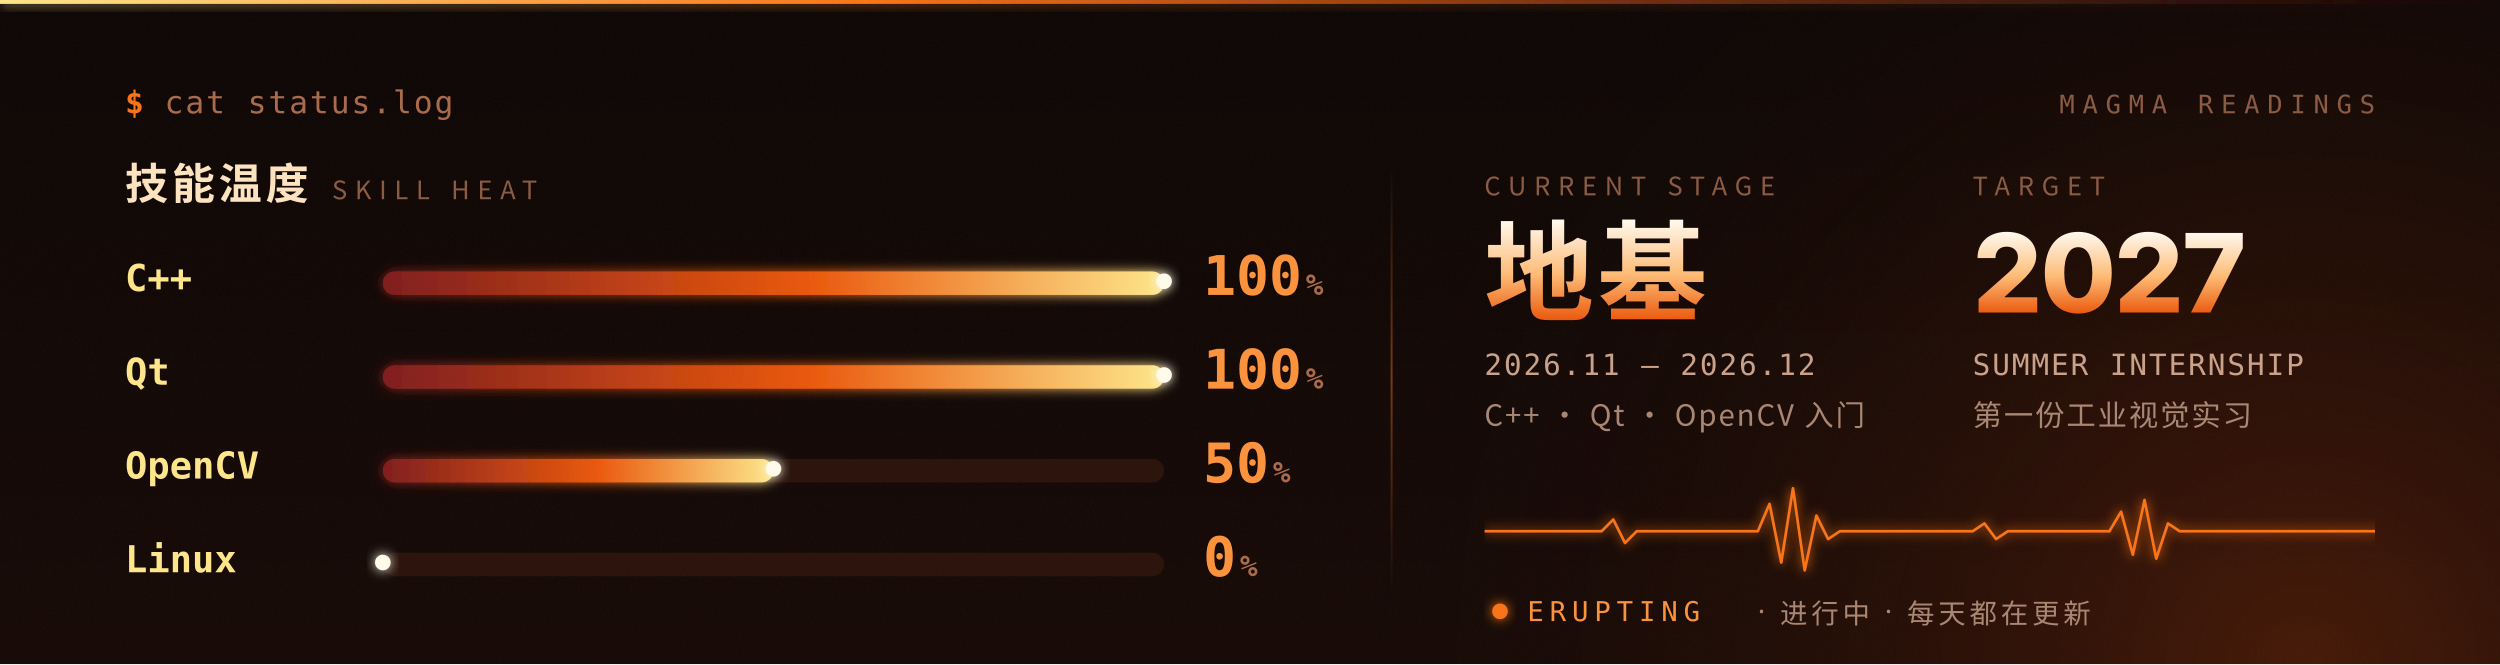
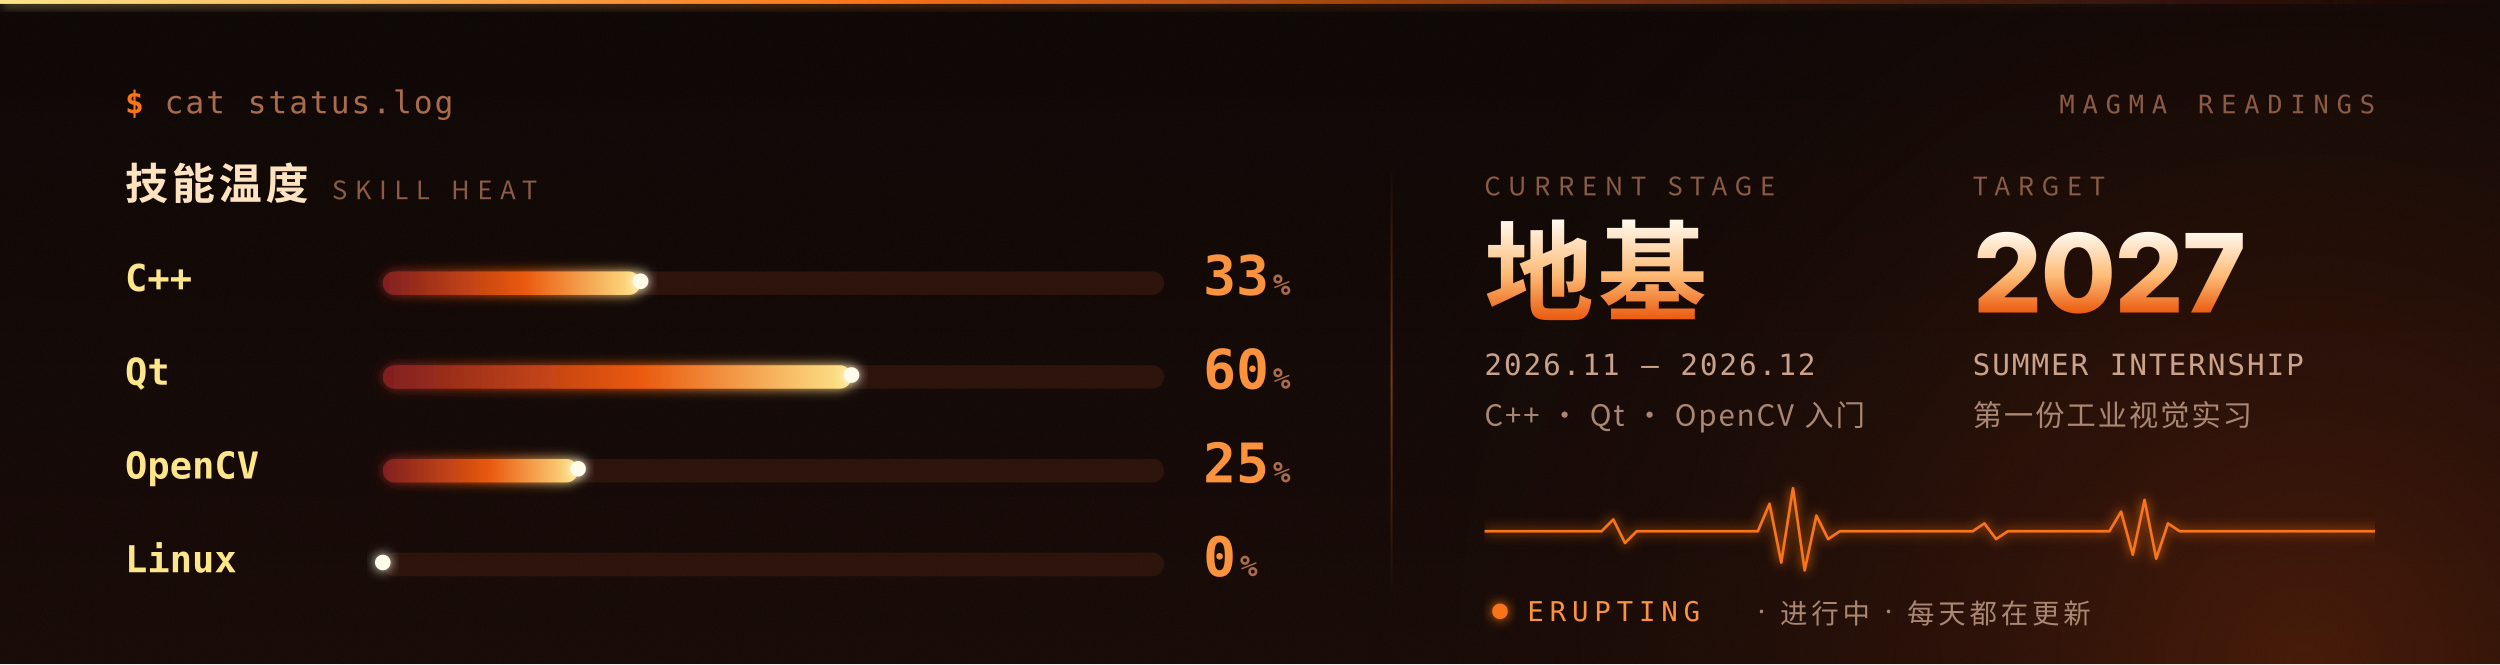
<svg xmlns="http://www.w3.org/2000/svg" viewBox="0 0 1280 340" width="1280" height="340" role="img" aria-label="技能温度与当前状态">
  <defs>
    <linearGradient id="bg" x1="0" y1="0" x2="0" y2="1">
      <stop offset="0%" stop-color="#0c0605" />
      <stop offset="100%" stop-color="#160906" />
    </linearGradient>
    <radialGradient id="warm" cx="1180" cy="340" r="520" gradientUnits="userSpaceOnUse">
      <stop offset="0%" stop-color="#c2410c" stop-opacity="0.28" />
      <stop offset="100%" stop-color="#000" stop-opacity="0" />
    </radialGradient>
    <linearGradient id="edge" x1="0" y1="0" x2="1" y2="0">
      <stop offset="0%" stop-color="#fde68a" />
      <stop offset="35%" stop-color="#f97316" />
      <stop offset="100%" stop-color="#7f1d1d" stop-opacity="0" />
    </linearGradient>
    <linearGradient id="magma" x1="0" y1="0" x2="1" y2="0">
      <stop offset="0%" stop-color="#7f1d1d" />
      <stop offset="55%" stop-color="#ea580c" />
      <stop offset="100%" stop-color="#fde68a" />
    </linearGradient>
    <linearGradient id="big" x1="0" y1="0" x2="0" y2="1">
      <stop offset="0%" stop-color="#fffaf0" />
      <stop offset="55%" stop-color="#fdba74" />
      <stop offset="100%" stop-color="#ea580c" />
    </linearGradient>
    <linearGradient id="rule" x1="0" y1="0" x2="0" y2="1">
      <stop offset="0%" stop-color="#f97316" stop-opacity="0" />
      <stop offset="50%" stop-color="#f97316" stop-opacity="0.45" />
      <stop offset="100%" stop-color="#f97316" stop-opacity="0" />
    </linearGradient>
    <filter id="glow" x="-50%" y="-200%" width="200%" height="500%">
      <feGaussianBlur stdDeviation="3" result="b" />
      <feMerge>
        <feMergeNode in="b" />
        <feMergeNode in="SourceGraphic" />
      </feMerge>
    </filter>
    <filter id="grain">
      <feTurbulence type="fractalNoise" baseFrequency="0.9" numOctaves="2" seed="4" stitchTiles="stitch" />
      <feColorMatrix values="0 0 0 0 1  0 0 0 0 0.7  0 0 0 0 0.5  0 0 0 0.5 0" />
    </filter>
    <clipPath id="seismo">
      <rect x="760" y="244" width="456" height="56" />
    </clipPath>
  </defs>
  <rect width="1280" height="340" fill="url(#bg)" />
  <rect width="1280" height="340" fill="url(#warm)" />
  <rect width="1280" height="2" fill="url(#edge)" filter="url(#glow)" />
  <g font-family="'JetBrains Mono','Cascadia Code','Consolas',monospace">
    <text x="64" y="58" font-size="16" letter-spacing="1" fill="#a86a4a">
      <tspan fill="#f97316" font-weight="700">$</tspan> cat status.log</text>
    <text x="1216" y="58" font-size="13" letter-spacing="4" fill="#8a5a42" text-anchor="end">MAGMA READINGS</text>
  </g>
  <g font-family="'PingFang SC','Microsoft YaHei','Noto Sans CJK SC',sans-serif">
    <text x="64" y="102" font-size="22" font-weight="700" fill="#fde3c0" letter-spacing="2">技能温度</text>
    <text x="170" y="102" font-size="13" fill="#8a5a42" letter-spacing="4">SKILL HEAT</text>
  </g>
  <g font-family="'JetBrains Mono','Cascadia Code','Consolas',monospace">
    <text x="64" y="149" font-size="19" font-weight="600" fill="#fde68a">C++</text>
    <rect x="196" y="139" width="400" height="12" rx="6" fill="#2a120b" />
-     <rect x="196" y="139" width="400" height="12" rx="6" fill="url(#magma)" filter="url(#glow)">
-       <animate attributeName="width" values="0;400" dur="1.6s" calcMode="spline" keySplines="0.2 0.8 0.2 1" fill="freeze" />
+     <rect x="196" y="139" width="132" height="12" rx="6" fill="url(#magma)" filter="url(#glow)">
+       <animate attributeName="width" values="0;132" dur="1.6s" calcMode="spline" keySplines="0.2 0.8 0.2 1" fill="freeze" />
    </rect>
-     <circle cx="596" cy="144" r="4" fill="#fffbeb" filter="url(#glow)">
-       <animate attributeName="cx" values="196;596" dur="1.6s" calcMode="spline" keySplines="0.2 0.8 0.2 1" fill="freeze" />
+     <circle cx="328" cy="144" r="4" fill="#fffbeb" filter="url(#glow)">
+       <animate attributeName="cx" values="196;328" dur="1.6s" calcMode="spline" keySplines="0.2 0.8 0.2 1" fill="freeze" />
      <animate attributeName="r" values="3.4;5;3.4" dur="1.8s" begin="1.6s" repeatCount="indefinite" />
    </circle>
-     <text x="616" y="151" font-size="28" font-weight="700" fill="#fb923c">100<tspan font-size="15" fill="#a86a4a" dx="2">%</tspan>
+     <text x="616" y="151" font-size="28" font-weight="700" fill="#fb923c">33<tspan font-size="15" fill="#a86a4a" dx="2">%</tspan>
    </text>
    <text x="64" y="197" font-size="19" font-weight="600" fill="#fde68a">Qt</text>
    <rect x="196" y="187" width="400" height="12" rx="6" fill="#2a120b" />
-     <rect x="196" y="187" width="400" height="12" rx="6" fill="url(#magma)" filter="url(#glow)">
-       <animate attributeName="width" values="0;400" dur="1.8s" calcMode="spline" keySplines="0.2 0.8 0.2 1" fill="freeze" />
+     <rect x="196" y="187" width="240" height="12" rx="6" fill="url(#magma)" filter="url(#glow)">
+       <animate attributeName="width" values="0;240" dur="1.8s" calcMode="spline" keySplines="0.2 0.8 0.2 1" fill="freeze" />
    </rect>
-     <circle cx="596" cy="192" r="4" fill="#fffbeb" filter="url(#glow)">
-       <animate attributeName="cx" values="196;596" dur="1.8s" calcMode="spline" keySplines="0.2 0.8 0.2 1" fill="freeze" />
+     <circle cx="436" cy="192" r="4" fill="#fffbeb" filter="url(#glow)">
+       <animate attributeName="cx" values="196;436" dur="1.8s" calcMode="spline" keySplines="0.2 0.8 0.2 1" fill="freeze" />
      <animate attributeName="r" values="3.4;5;3.4" dur="2s" begin="1.8s" repeatCount="indefinite" />
    </circle>
-     <text x="616" y="199" font-size="28" font-weight="700" fill="#fb923c">100<tspan font-size="15" fill="#a86a4a" dx="2">%</tspan>
+     <text x="616" y="199" font-size="28" font-weight="700" fill="#fb923c">60<tspan font-size="15" fill="#a86a4a" dx="2">%</tspan>
    </text>
    <text x="64" y="245" font-size="19" font-weight="600" fill="#fde68a">OpenCV</text>
    <rect x="196" y="235" width="400" height="12" rx="6" fill="#2a120b" />
-     <rect x="196" y="235" width="200" height="12" rx="6" fill="url(#magma)" filter="url(#glow)">
-       <animate attributeName="width" values="0;200" dur="2s" calcMode="spline" keySplines="0.2 0.8 0.2 1" fill="freeze" />
+     <rect x="196" y="235" width="100" height="12" rx="6" fill="url(#magma)" filter="url(#glow)">
+       <animate attributeName="width" values="0;100" dur="2s" calcMode="spline" keySplines="0.2 0.8 0.2 1" fill="freeze" />
    </rect>
-     <circle cx="396" cy="240" r="4" fill="#fffbeb" filter="url(#glow)">
-       <animate attributeName="cx" values="196;396" dur="2s" calcMode="spline" keySplines="0.2 0.8 0.2 1" fill="freeze" />
+     <circle cx="296" cy="240" r="4" fill="#fffbeb" filter="url(#glow)">
+       <animate attributeName="cx" values="196;296" dur="2s" calcMode="spline" keySplines="0.2 0.8 0.2 1" fill="freeze" />
      <animate attributeName="r" values="3.4;5;3.4" dur="2.2s" begin="2s" repeatCount="indefinite" />
    </circle>
-     <text x="616" y="247" font-size="28" font-weight="700" fill="#fb923c">50<tspan font-size="15" fill="#a86a4a" dx="2">%</tspan>
+     <text x="616" y="247" font-size="28" font-weight="700" fill="#fb923c">25<tspan font-size="15" fill="#a86a4a" dx="2">%</tspan>
    </text>
    <text x="64" y="293" font-size="19" font-weight="600" fill="#fde68a">Linux</text>
    <rect x="196" y="283" width="400" height="12" rx="6" fill="#2a120b" />
    <rect x="196" y="283" width="0" height="12" rx="6" fill="url(#magma)" filter="url(#glow)">
      <animate attributeName="width" values="0;0" dur="2.2s" calcMode="spline" keySplines="0.2 0.8 0.2 1" fill="freeze" />
    </rect>
    <circle cx="196" cy="288" r="4" fill="#fffbeb" filter="url(#glow)">
      <animate attributeName="cx" values="196;196" dur="2.2s" calcMode="spline" keySplines="0.2 0.8 0.2 1" fill="freeze" />
      <animate attributeName="r" values="3.4;5;3.4" dur="2.4s" begin="2.2s" repeatCount="indefinite" />
    </circle>
    <text x="616" y="295" font-size="28" font-weight="700" fill="#fb923c">0<tspan font-size="15" fill="#a86a4a" dx="2">%</tspan>
    </text>
  </g>
  <rect x="712" y="84" width="1" height="220" fill="url(#rule)" />
  <g font-family="'PingFang SC','Microsoft YaHei','Noto Sans CJK SC',sans-serif">
    <text x="760" y="100" font-size="13" fill="#8a5a42" letter-spacing="4">CURRENT STAGE</text>
    <text x="760" y="160" font-size="56" font-weight="800" fill="url(#big)" letter-spacing="2">地基</text>
    <text x="760" y="192" font-family="'JetBrains Mono','Cascadia Code','Consolas',monospace" font-size="15" fill="#c9a189" letter-spacing="1">2026.11 – 2026.12</text>
    <text x="760" y="218" font-size="15" fill="#a88672" letter-spacing="1">C++ · Qt · OpenCV 入门</text>
    <text x="1010" y="100" font-size="13" fill="#8a5a42" letter-spacing="4">TARGET</text>
    <text x="1010" y="160" font-family="'Segoe UI','Inter','Helvetica Neue',Arial,sans-serif" font-size="56" font-weight="800" fill="url(#big)" letter-spacing="-1">2027</text>
    <text x="1010" y="192" font-family="'JetBrains Mono','Cascadia Code','Consolas',monospace" font-size="15" fill="#c9a189" letter-spacing="1">SUMMER INTERNSHIP</text>
    <text x="1010" y="218" font-size="15" fill="#a88672" letter-spacing="1">第一份工业视觉实习</text>
  </g>
  <g clip-path="url(#seismo)">
    <g fill="none" stroke="#f97316" stroke-width="1.4" stroke-linejoin="round" filter="url(#glow)">
      <animateTransform attributeName="transform" type="translate" values="0,0;-456,0" dur="6s" repeatCount="indefinite" />
      <path d="M760 272 H 820 L 826 266 L 832 278 L 838 272 H 900 L 906 258 L 912 288 L 918 250 L 924 292 L 930 264 L 936 276 L 942 272 H 1010 L 1016 268 L 1022 276 L 1028 272 H 1080 L 1086 262 L 1092 284 L 1098 256 L 1104 286 L 1110 268 L 1116 272 H 1216                M1216 272 H 1276 L 1282 266 L 1288 278 L 1294 272 H 1356 L 1362 258 L 1368 288 L 1374 250 L 1380 292 L 1386 264 L 1392 276 L 1398 272 H 1466 L 1472 268 L 1478 276 L 1484 272 H 1536 L 1542 262 L 1548 284 L 1554 256 L 1560 286 L 1566 268 L 1572 272 H 1672" />
    </g>
  </g>
  <g font-family="'JetBrains Mono','Cascadia Code','Consolas',monospace">
    <circle cx="768" cy="313" r="4" fill="#f97316" filter="url(#glow)">
      <animate attributeName="opacity" values="1;0.25;1" dur="1.6s" repeatCount="indefinite" />
    </circle>
    <text x="782" y="318" font-size="14" letter-spacing="3" fill="#fb923c">ERUPTING</text>
    <text x="900" y="318" font-family="'PingFang SC','Microsoft YaHei',sans-serif" font-size="14" letter-spacing="2" fill="#a88672">· 进行中 · 每天都在更新</text>
  </g>
  <rect width="1280" height="340" filter="url(#grain)" opacity="0.05" />
</svg>
